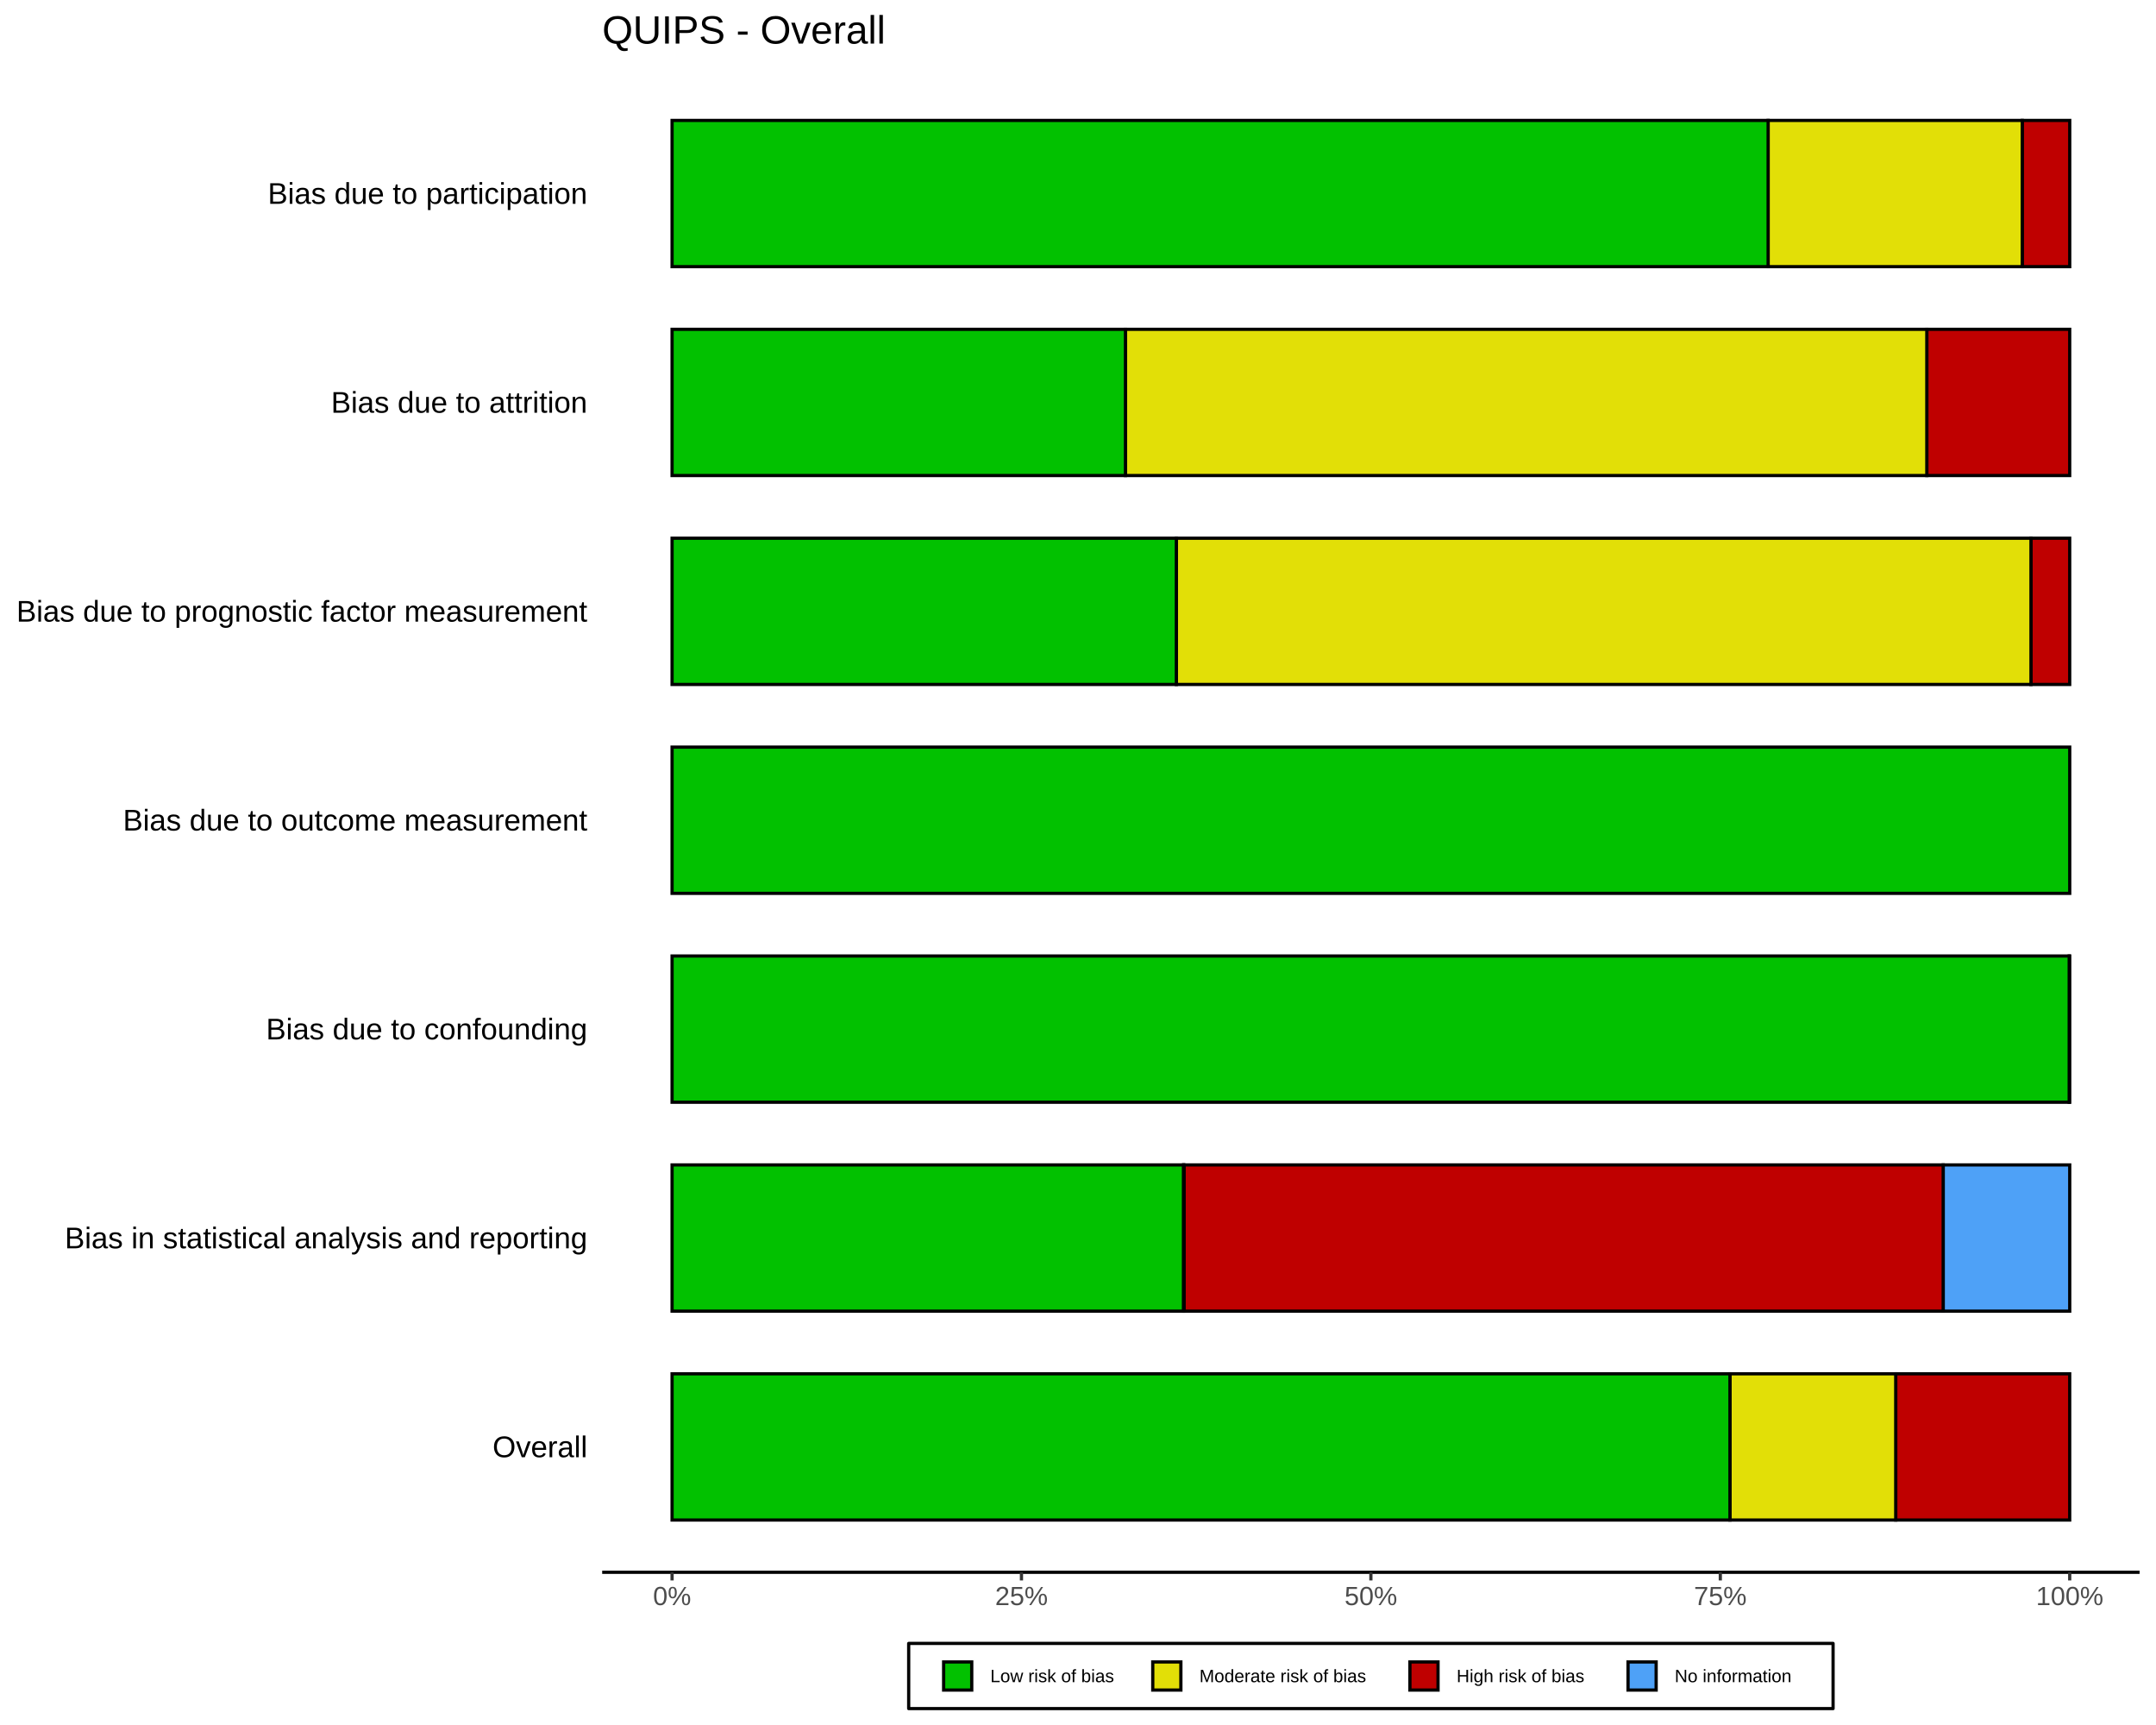
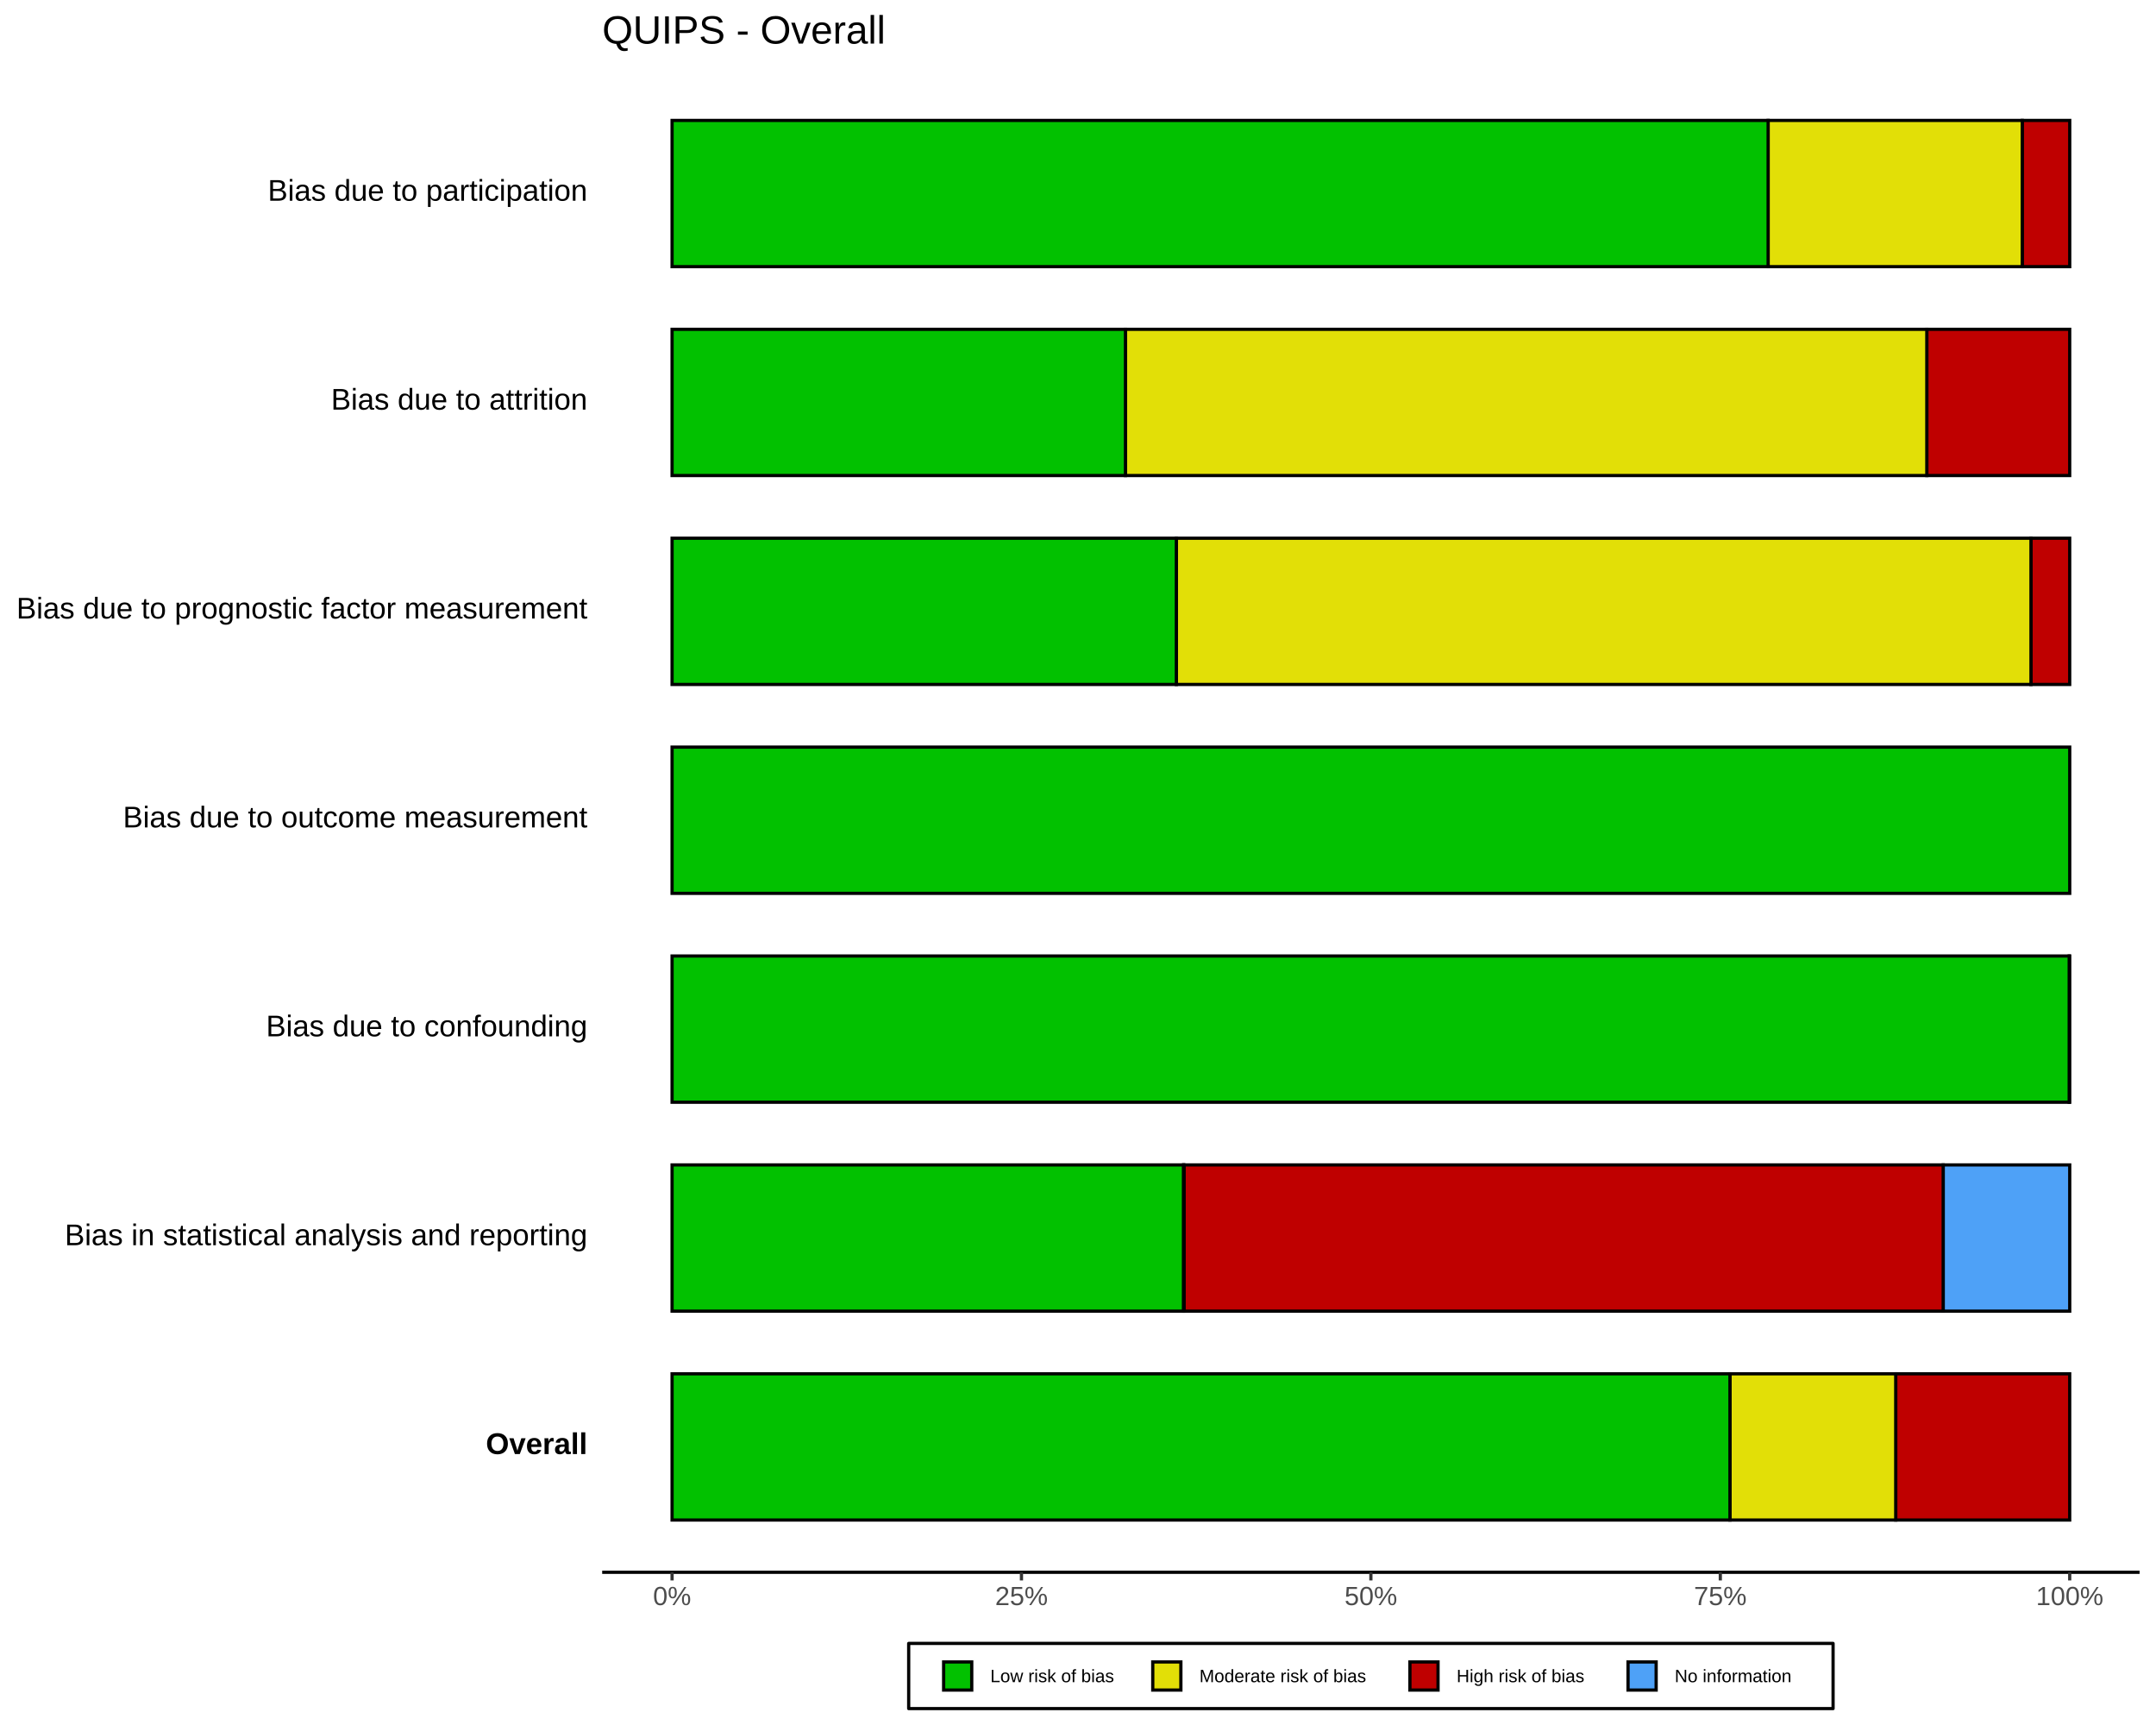
<svg xmlns="http://www.w3.org/2000/svg" viewBox="0 0 720.00 576.00">
  <defs>
    <style type="text/css">
    line, polyline, polygon, path, rect, circle {
      fill: none;
      stroke: #000000;
      stroke-linecap: round;
      stroke-linejoin: round;
      stroke-miterlimit: 10.00;
    }
  </style>
  </defs>
  <rect width="100%" height="100%" style="stroke: none; fill: #FFFFFF;" />
  <rect x="0.00" y="0.00" width="720.00" height="576.00" style="stroke-width: 1.07; stroke: #FFFFFF; fill: #FFFFFF;" />
  <defs>
    <clipPath id="cpMjAxLjEwfDcxNC41Mnw1MjUuMDB8MjIuNzc=">
      <rect x="201.10" y="22.77" width="513.42" height="502.22" />
    </clipPath>
  </defs>
  <rect x="633.08" y="458.73" width="58.10" height="48.83" style="stroke-width: 1.07; stroke-linecap: square; stroke-linejoin: miter; fill: #BF0000;" clip-path="url(#cpMjAxLjEwfDcxNC41Mnw1MjUuMDB8MjIuNzc=)" />
  <rect x="577.71" y="458.73" width="55.37" height="48.83" style="stroke-width: 1.07; stroke-linecap: square; stroke-linejoin: miter; fill: #E2DF07;" clip-path="url(#cpMjAxLjEwfDcxNC41Mnw1MjUuMDB8MjIuNzc=)" />
  <rect x="224.44" y="458.73" width="353.28" height="48.83" style="stroke-width: 1.07; stroke-linecap: square; stroke-linejoin: miter; fill: #02C100;" clip-path="url(#cpMjAxLjEwfDcxNC41Mnw1MjUuMDB8MjIuNzc=)" />
  <rect x="648.93" y="388.98" width="42.26" height="48.83" style="stroke-width: 1.07; stroke-linecap: square; stroke-linejoin: miter; fill: #4EA1F7;" clip-path="url(#cpMjAxLjEwfDcxNC41Mnw1MjUuMDB8MjIuNzc=)" />
  <rect x="395.39" y="388.98" width="253.54" height="48.83" style="stroke-width: 1.07; stroke-linecap: square; stroke-linejoin: miter; fill: #BF0000;" clip-path="url(#cpMjAxLjEwfDcxNC41Mnw1MjUuMDB8MjIuNzc=)" />
  <rect x="395.21" y="388.98" width="0.18" height="48.83" style="stroke-width: 1.07; stroke-linecap: square; stroke-linejoin: miter; fill: #E2DF07;" clip-path="url(#cpMjAxLjEwfDcxNC41Mnw1MjUuMDB8MjIuNzc=)" />
  <rect x="224.44" y="388.98" width="170.77" height="48.83" style="stroke-width: 1.07; stroke-linecap: square; stroke-linejoin: miter; fill: #02C100;" clip-path="url(#cpMjAxLjEwfDcxNC41Mnw1MjUuMDB8MjIuNzc=)" />
  <rect x="691.00" y="319.22" width="0.18" height="48.83" style="stroke-width: 1.07; stroke-linecap: square; stroke-linejoin: miter; fill: #E2DF07;" clip-path="url(#cpMjAxLjEwfDcxNC41Mnw1MjUuMDB8MjIuNzc=)" />
  <rect x="224.44" y="319.22" width="466.57" height="48.83" style="stroke-width: 1.07; stroke-linecap: square; stroke-linejoin: miter; fill: #02C100;" clip-path="url(#cpMjAxLjEwfDcxNC41Mnw1MjUuMDB8MjIuNzc=)" />
  <rect x="224.44" y="249.47" width="466.75" height="48.83" style="stroke-width: 1.07; stroke-linecap: square; stroke-linejoin: miter; fill: #02C100;" clip-path="url(#cpMjAxLjEwfDcxNC41Mnw1MjUuMDB8MjIuNzc=)" />
  <rect x="678.25" y="179.72" width="12.93" height="48.83" style="stroke-width: 1.07; stroke-linecap: square; stroke-linejoin: miter; fill: #BF0000;" clip-path="url(#cpMjAxLjEwfDcxNC41Mnw1MjUuMDB8MjIuNzc=)" />
  <rect x="392.84" y="179.72" width="285.41" height="48.83" style="stroke-width: 1.07; stroke-linecap: square; stroke-linejoin: miter; fill: #E2DF07;" clip-path="url(#cpMjAxLjEwfDcxNC41Mnw1MjUuMDB8MjIuNzc=)" />
  <rect x="224.44" y="179.72" width="168.40" height="48.83" style="stroke-width: 1.07; stroke-linecap: square; stroke-linejoin: miter; fill: #02C100;" clip-path="url(#cpMjAxLjEwfDcxNC41Mnw1MjUuMDB8MjIuNzc=)" />
  <rect x="643.46" y="109.96" width="47.72" height="48.83" style="stroke-width: 1.07; stroke-linecap: square; stroke-linejoin: miter; fill: #BF0000;" clip-path="url(#cpMjAxLjEwfDcxNC41Mnw1MjUuMDB8MjIuNzc=)" />
  <rect x="375.84" y="109.96" width="267.62" height="48.83" style="stroke-width: 1.07; stroke-linecap: square; stroke-linejoin: miter; fill: #E2DF07;" clip-path="url(#cpMjAxLjEwfDcxNC41Mnw1MjUuMDB8MjIuNzc=)" />
  <rect x="224.44" y="109.96" width="151.41" height="48.83" style="stroke-width: 1.07; stroke-linecap: square; stroke-linejoin: miter; fill: #02C100;" clip-path="url(#cpMjAxLjEwfDcxNC41Mnw1MjUuMDB8MjIuNzc=)" />
  <rect x="675.34" y="40.21" width="15.85" height="48.83" style="stroke-width: 1.07; stroke-linecap: square; stroke-linejoin: miter; fill: #BF0000;" clip-path="url(#cpMjAxLjEwfDcxNC41Mnw1MjUuMDB8MjIuNzc=)" />
  <rect x="590.46" y="40.21" width="84.87" height="48.83" style="stroke-width: 1.07; stroke-linecap: square; stroke-linejoin: miter; fill: #E2DF07;" clip-path="url(#cpMjAxLjEwfDcxNC41Mnw1MjUuMDB8MjIuNzc=)" />
  <rect x="224.44" y="40.21" width="366.03" height="48.83" style="stroke-width: 1.07; stroke-linecap: square; stroke-linejoin: miter; fill: #02C100;" clip-path="url(#cpMjAxLjEwfDcxNC41Mnw1MjUuMDB8MjIuNzc=)" />
  <defs>
    <clipPath id="cpMC4wMHw3MjAuMDB8NTc2LjAwfDAuMDA=">
      <rect x="0.00" y="0.00" width="720.00" height="576.00" />
    </clipPath>
  </defs>
  <g clip-path="url(#cpMC4wMHw3MjAuMDB8NTc2LjAwfDAuMDA=)">
-     <text x="164.50" y="486.58" style="font-size: 10.00px; font-family: Liberation Sans;" textLength="31.67px" lengthAdjust="spacingAndGlyphs">Overall</text>
+     <text x="162.25" y="485.52" style="font-size: 10.00px; font-weight: bold; font-family: Liberation Sans;" textLength="33.92px" lengthAdjust="spacingAndGlyphs">Overall</text>
  </g>
  <g clip-path="url(#cpMC4wMHw3MjAuMDB8NTc2LjAwfDAuMDA=)">
-     <text x="21.62" y="416.83" style="font-size: 10.00px; font-family: Liberation Sans;" textLength="174.55px" lengthAdjust="spacingAndGlyphs">Bias in statistical analysis and reporting</text>
+     <text x="21.62" y="415.79" style="font-size: 10.00px; font-family: Liberation Sans;" textLength="19.45px" lengthAdjust="spacingAndGlyphs">Bias</text>
  </g>
  <g clip-path="url(#cpMC4wMHw3MjAuMDB8NTc2LjAwfDAuMDA=)">
-     <text x="88.84" y="347.07" style="font-size: 10.00px; font-family: Liberation Sans;" textLength="107.33px" lengthAdjust="spacingAndGlyphs">Bias due to confounding</text>
+     <text x="43.85" y="415.79" style="font-size: 10.00px; font-family: Liberation Sans;" textLength="7.78px" lengthAdjust="spacingAndGlyphs">in</text>
  </g>
  <g clip-path="url(#cpMC4wMHw3MjAuMDB8NTc2LjAwfDAuMDA=)">
-     <text x="41.06" y="277.32" style="font-size: 10.00px; font-family: Liberation Sans;" textLength="155.11px" lengthAdjust="spacingAndGlyphs">Bias due to outcome measurement</text>
+     <text x="54.42" y="415.79" style="font-size: 10.00px; font-family: Liberation Sans;" textLength="41.12px" lengthAdjust="spacingAndGlyphs">statistical</text>
  </g>
  <g clip-path="url(#cpMC4wMHw3MjAuMDB8NTc2LjAwfDAuMDA=)">
-     <text x="5.48" y="207.57" style="font-size: 10.00px; font-family: Liberation Sans;" textLength="190.69px" lengthAdjust="spacingAndGlyphs">Bias due to prognostic factor measurement</text>
+     <text x="98.32" y="415.79" style="font-size: 10.00px; font-family: Liberation Sans;" textLength="36.12px" lengthAdjust="spacingAndGlyphs">analysis</text>
  </g>
  <g clip-path="url(#cpMC4wMHw3MjAuMDB8NTc2LjAwfDAuMDA=)">
-     <text x="110.54" y="137.81" style="font-size: 10.00px; font-family: Liberation Sans;" textLength="85.62px" lengthAdjust="spacingAndGlyphs">Bias due to attrition</text>
+     <text x="137.23" y="415.79" style="font-size: 10.00px; font-family: Liberation Sans;" textLength="16.69px" lengthAdjust="spacingAndGlyphs">and</text>
  </g>
  <g clip-path="url(#cpMC4wMHw3MjAuMDB8NTc2LjAwfDAuMDA=)">
-     <text x="89.42" y="68.06" style="font-size: 10.00px; font-family: Liberation Sans;" textLength="106.75px" lengthAdjust="spacingAndGlyphs">Bias due to participation</text>
+     <text x="156.70" y="415.79" style="font-size: 10.00px; font-family: Liberation Sans;" textLength="39.47px" lengthAdjust="spacingAndGlyphs">reporting</text>
+   </g>
+   <g clip-path="url(#cpMC4wMHw3MjAuMDB8NTc2LjAwfDAuMDA=)">
+     <text x="88.84" y="346.04" style="font-size: 10.00px; font-family: Liberation Sans;" textLength="19.45px" lengthAdjust="spacingAndGlyphs">Bias</text>
+   </g>
+   <g clip-path="url(#cpMC4wMHw3MjAuMDB8NTc2LjAwfDAuMDA=)">
+     <text x="111.07" y="346.04" style="font-size: 10.00px; font-family: Liberation Sans;" textLength="16.69px" lengthAdjust="spacingAndGlyphs">due</text>
+   </g>
+   <g clip-path="url(#cpMC4wMHw3MjAuMDB8NTc2LjAwfDAuMDA=)">
+     <text x="130.54" y="346.04" style="font-size: 10.00px; font-family: Liberation Sans;" textLength="8.34px" lengthAdjust="spacingAndGlyphs">to</text>
+   </g>
+   <g clip-path="url(#cpMC4wMHw3MjAuMDB8NTc2LjAwfDAuMDA=)">
+     <text x="141.67" y="346.04" style="font-size: 10.00px; font-family: Liberation Sans;" textLength="54.50px" lengthAdjust="spacingAndGlyphs">confounding</text>
+   </g>
+   <g clip-path="url(#cpMC4wMHw3MjAuMDB8NTc2LjAwfDAuMDA=)">
+     <text x="41.06" y="276.28" style="font-size: 10.00px; font-family: Liberation Sans;" textLength="19.45px" lengthAdjust="spacingAndGlyphs">Bias</text>
+   </g>
+   <g clip-path="url(#cpMC4wMHw3MjAuMDB8NTc2LjAwfDAuMDA=)">
+     <text x="63.29" y="276.28" style="font-size: 10.00px; font-family: Liberation Sans;" textLength="16.69px" lengthAdjust="spacingAndGlyphs">due</text>
+   </g>
+   <g clip-path="url(#cpMC4wMHw3MjAuMDB8NTc2LjAwfDAuMDA=)">
+     <text x="82.76" y="276.28" style="font-size: 10.00px; font-family: Liberation Sans;" textLength="8.34px" lengthAdjust="spacingAndGlyphs">to</text>
+   </g>
+   <g clip-path="url(#cpMC4wMHw3MjAuMDB8NTc2LjAwfDAuMDA=)">
+     <text x="93.89" y="276.28" style="font-size: 10.00px; font-family: Liberation Sans;" textLength="38.36px" lengthAdjust="spacingAndGlyphs">outcome</text>
+   </g>
+   <g clip-path="url(#cpMC4wMHw3MjAuMDB8NTc2LjAwfDAuMDA=)">
+     <text x="135.03" y="276.28" style="font-size: 10.00px; font-family: Liberation Sans;" textLength="61.14px" lengthAdjust="spacingAndGlyphs">measurement</text>
+   </g>
+   <g clip-path="url(#cpMC4wMHw3MjAuMDB8NTc2LjAwfDAuMDA=)">
+     <text x="5.48" y="206.53" style="font-size: 10.00px; font-family: Liberation Sans;" textLength="19.45px" lengthAdjust="spacingAndGlyphs">Bias</text>
+   </g>
+   <g clip-path="url(#cpMC4wMHw3MjAuMDB8NTc2LjAwfDAuMDA=)">
+     <text x="27.71" y="206.53" style="font-size: 10.00px; font-family: Liberation Sans;" textLength="16.69px" lengthAdjust="spacingAndGlyphs">due</text>
+   </g>
+   <g clip-path="url(#cpMC4wMHw3MjAuMDB8NTc2LjAwfDAuMDA=)">
+     <text x="47.18" y="206.53" style="font-size: 10.00px; font-family: Liberation Sans;" textLength="8.34px" lengthAdjust="spacingAndGlyphs">to</text>
+   </g>
+   <g clip-path="url(#cpMC4wMHw3MjAuMDB8NTc2LjAwfDAuMDA=)">
+     <text x="58.31" y="206.53" style="font-size: 10.00px; font-family: Liberation Sans;" textLength="46.14px" lengthAdjust="spacingAndGlyphs">prognostic</text>
+   </g>
+   <g clip-path="url(#cpMC4wMHw3MjAuMDB8NTc2LjAwfDAuMDA=)">
+     <text x="107.23" y="206.53" style="font-size: 10.00px; font-family: Liberation Sans;" textLength="25.02px" lengthAdjust="spacingAndGlyphs">factor</text>
+   </g>
+   <g clip-path="url(#cpMC4wMHw3MjAuMDB8NTc2LjAwfDAuMDA=)">
+     <text x="135.03" y="206.53" style="font-size: 10.00px; font-family: Liberation Sans;" textLength="61.14px" lengthAdjust="spacingAndGlyphs">measurement</text>
+   </g>
+   <g clip-path="url(#cpMC4wMHw3MjAuMDB8NTc2LjAwfDAuMDA=)">
+     <text x="110.54" y="136.78" style="font-size: 10.00px; font-family: Liberation Sans;" textLength="19.45px" lengthAdjust="spacingAndGlyphs">Bias</text>
+   </g>
+   <g clip-path="url(#cpMC4wMHw3MjAuMDB8NTc2LjAwfDAuMDA=)">
+     <text x="132.78" y="136.78" style="font-size: 10.00px; font-family: Liberation Sans;" textLength="16.69px" lengthAdjust="spacingAndGlyphs">due</text>
+   </g>
+   <g clip-path="url(#cpMC4wMHw3MjAuMDB8NTc2LjAwfDAuMDA=)">
+     <text x="152.25" y="136.78" style="font-size: 10.00px; font-family: Liberation Sans;" textLength="8.34px" lengthAdjust="spacingAndGlyphs">to</text>
+   </g>
+   <g clip-path="url(#cpMC4wMHw3MjAuMDB8NTc2LjAwfDAuMDA=)">
+     <text x="163.37" y="136.78" style="font-size: 10.00px; font-family: Liberation Sans;" textLength="32.80px" lengthAdjust="spacingAndGlyphs">attrition</text>
+   </g>
+   <g clip-path="url(#cpMC4wMHw3MjAuMDB8NTc2LjAwfDAuMDA=)">
+     <text x="89.42" y="67.02" style="font-size: 10.00px; font-family: Liberation Sans;" textLength="19.45px" lengthAdjust="spacingAndGlyphs">Bias</text>
+   </g>
+   <g clip-path="url(#cpMC4wMHw3MjAuMDB8NTc2LjAwfDAuMDA=)">
+     <text x="111.65" y="67.02" style="font-size: 10.00px; font-family: Liberation Sans;" textLength="16.69px" lengthAdjust="spacingAndGlyphs">due</text>
+   </g>
+   <g clip-path="url(#cpMC4wMHw3MjAuMDB8NTc2LjAwfDAuMDA=)">
+     <text x="131.12" y="67.02" style="font-size: 10.00px; font-family: Liberation Sans;" textLength="8.34px" lengthAdjust="spacingAndGlyphs">to</text>
+   </g>
+   <g clip-path="url(#cpMC4wMHw3MjAuMDB8NTc2LjAwfDAuMDA=)">
+     <text x="142.25" y="67.02" style="font-size: 10.00px; font-family: Liberation Sans;" textLength="53.92px" lengthAdjust="spacingAndGlyphs">participation</text>
  </g>
  <polyline points="201.10,525.00 714.52,525.00 " style="stroke-width: 1.07; stroke-linecap: butt;" clip-path="url(#cpMC4wMHw3MjAuMDB8NTc2LjAwfDAuMDA=)" />
  <polyline points="224.44,527.74 224.44,525.00 " style="stroke-width: 1.07; stroke: #333333; stroke-linecap: butt;" clip-path="url(#cpMC4wMHw3MjAuMDB8NTc2LjAwfDAuMDA=)" />
  <polyline points="341.12,527.74 341.12,525.00 " style="stroke-width: 1.07; stroke: #333333; stroke-linecap: butt;" clip-path="url(#cpMC4wMHw3MjAuMDB8NTc2LjAwfDAuMDA=)" />
  <polyline points="457.81,527.74 457.81,525.00 " style="stroke-width: 1.07; stroke: #333333; stroke-linecap: butt;" clip-path="url(#cpMC4wMHw3MjAuMDB8NTc2LjAwfDAuMDA=)" />
  <polyline points="574.50,527.74 574.50,525.00 " style="stroke-width: 1.07; stroke: #333333; stroke-linecap: butt;" clip-path="url(#cpMC4wMHw3MjAuMDB8NTc2LjAwfDAuMDA=)" />
  <polyline points="691.18,527.74 691.18,525.00 " style="stroke-width: 1.07; stroke: #333333; stroke-linecap: butt;" clip-path="url(#cpMC4wMHw3MjAuMDB8NTc2LjAwfDAuMDA=)" />
  <g clip-path="url(#cpMC4wMHw3MjAuMDB8NTc2LjAwfDAuMDA=)">
    <text x="218.08" y="535.97" style="font-size: 8.80px; fill: #4D4D4D; font-family: Liberation Sans;" textLength="12.72px" lengthAdjust="spacingAndGlyphs">0%</text>
  </g>
  <g clip-path="url(#cpMC4wMHw3MjAuMDB8NTc2LjAwfDAuMDA=)">
    <text x="332.32" y="535.97" style="font-size: 8.80px; fill: #4D4D4D; font-family: Liberation Sans;" textLength="17.61px" lengthAdjust="spacingAndGlyphs">25%</text>
  </g>
  <g clip-path="url(#cpMC4wMHw3MjAuMDB8NTc2LjAwfDAuMDA=)">
    <text x="449.00" y="535.97" style="font-size: 8.80px; fill: #4D4D4D; font-family: Liberation Sans;" textLength="17.61px" lengthAdjust="spacingAndGlyphs">50%</text>
  </g>
  <g clip-path="url(#cpMC4wMHw3MjAuMDB8NTc2LjAwfDAuMDA=)">
    <text x="565.69" y="535.97" style="font-size: 8.80px; fill: #4D4D4D; font-family: Liberation Sans;" textLength="17.61px" lengthAdjust="spacingAndGlyphs">75%</text>
  </g>
  <g clip-path="url(#cpMC4wMHw3MjAuMDB8NTc2LjAwfDAuMDA=)">
    <text x="679.93" y="535.97" style="font-size: 8.80px; fill: #4D4D4D; font-family: Liberation Sans;" textLength="22.50px" lengthAdjust="spacingAndGlyphs">100%</text>
  </g>
  <rect x="303.46" y="548.76" width="308.70" height="21.76" style="stroke-width: 1.07; fill: #FFFFFF;" clip-path="url(#cpMC4wMHw3MjAuMDB8NTc2LjAwfDAuMDA=)" />
  <rect x="314.42" y="554.24" width="10.80" height="10.80" style="stroke-width: 1.07; stroke: none; fill: #F2F2F2;" clip-path="url(#cpMC4wMHw3MjAuMDB8NTc2LjAwfDAuMDA=)" />
  <rect x="315.13" y="554.95" width="9.38" height="9.38" style="stroke-width: 1.07; stroke-linecap: square; stroke-linejoin: miter; fill: #02C100;" clip-path="url(#cpMC4wMHw3MjAuMDB8NTc2LjAwfDAuMDA=)" />
  <rect x="384.26" y="554.24" width="10.80" height="10.80" style="stroke-width: 1.07; stroke: none; fill: #F2F2F2;" clip-path="url(#cpMC4wMHw3MjAuMDB8NTc2LjAwfDAuMDA=)" />
  <rect x="384.97" y="554.95" width="9.38" height="9.38" style="stroke-width: 1.07; stroke-linecap: square; stroke-linejoin: miter; fill: #E2DF07;" clip-path="url(#cpMC4wMHw3MjAuMDB8NTc2LjAwfDAuMDA=)" />
  <rect x="470.14" y="554.24" width="10.80" height="10.80" style="stroke-width: 1.07; stroke: none; fill: #F2F2F2;" clip-path="url(#cpMC4wMHw3MjAuMDB8NTc2LjAwfDAuMDA=)" />
  <rect x="470.85" y="554.95" width="9.38" height="9.38" style="stroke-width: 1.07; stroke-linecap: square; stroke-linejoin: miter; fill: #BF0000;" clip-path="url(#cpMC4wMHw3MjAuMDB8NTc2LjAwfDAuMDA=)" />
  <rect x="542.98" y="554.24" width="10.80" height="10.80" style="stroke-width: 1.07; stroke: none; fill: #F2F2F2;" clip-path="url(#cpMC4wMHw3MjAuMDB8NTc2LjAwfDAuMDA=)" />
  <rect x="543.69" y="554.95" width="9.38" height="9.38" style="stroke-width: 1.07; stroke-linecap: square; stroke-linejoin: miter; fill: #4EA1F7;" clip-path="url(#cpMC4wMHw3MjAuMDB8NTc2LjAwfDAuMDA=)" />
  <g clip-path="url(#cpMC4wMHw3MjAuMDB8NTc2LjAwfDAuMDA=)">
    <text x="330.70" y="561.70" style="font-size: 6.00px; font-family: Liberation Sans;" textLength="48.08px" lengthAdjust="spacingAndGlyphs">  Low risk of bias  </text>
  </g>
  <g clip-path="url(#cpMC4wMHw3MjAuMDB8NTc2LjAwfDAuMDA=)">
    <text x="400.54" y="561.70" style="font-size: 6.00px; font-family: Liberation Sans;" textLength="64.12px" lengthAdjust="spacingAndGlyphs">  Moderate risk of bias   </text>
  </g>
  <g clip-path="url(#cpMC4wMHw3MjAuMDB8NTc2LjAwfDAuMDA=)">
    <text x="486.42" y="561.70" style="font-size: 6.00px; font-family: Liberation Sans;" textLength="51.08px" lengthAdjust="spacingAndGlyphs">  High risk of bias   </text>
  </g>
  <g clip-path="url(#cpMC4wMHw3MjAuMDB8NTc2LjAwfDAuMDA=)">
    <text x="559.26" y="561.70" style="font-size: 6.00px; font-family: Liberation Sans;" textLength="47.42px" lengthAdjust="spacingAndGlyphs">  No information   </text>
  </g>
  <g clip-path="url(#cpMC4wMHw3MjAuMDB8NTc2LjAwfDAuMDA=)">
    <text x="201.10" y="14.56" style="font-size: 13.20px; font-family: Liberation Sans;" textLength="94.50px" lengthAdjust="spacingAndGlyphs">QUIPS - Overall</text>
  </g>
</svg>
